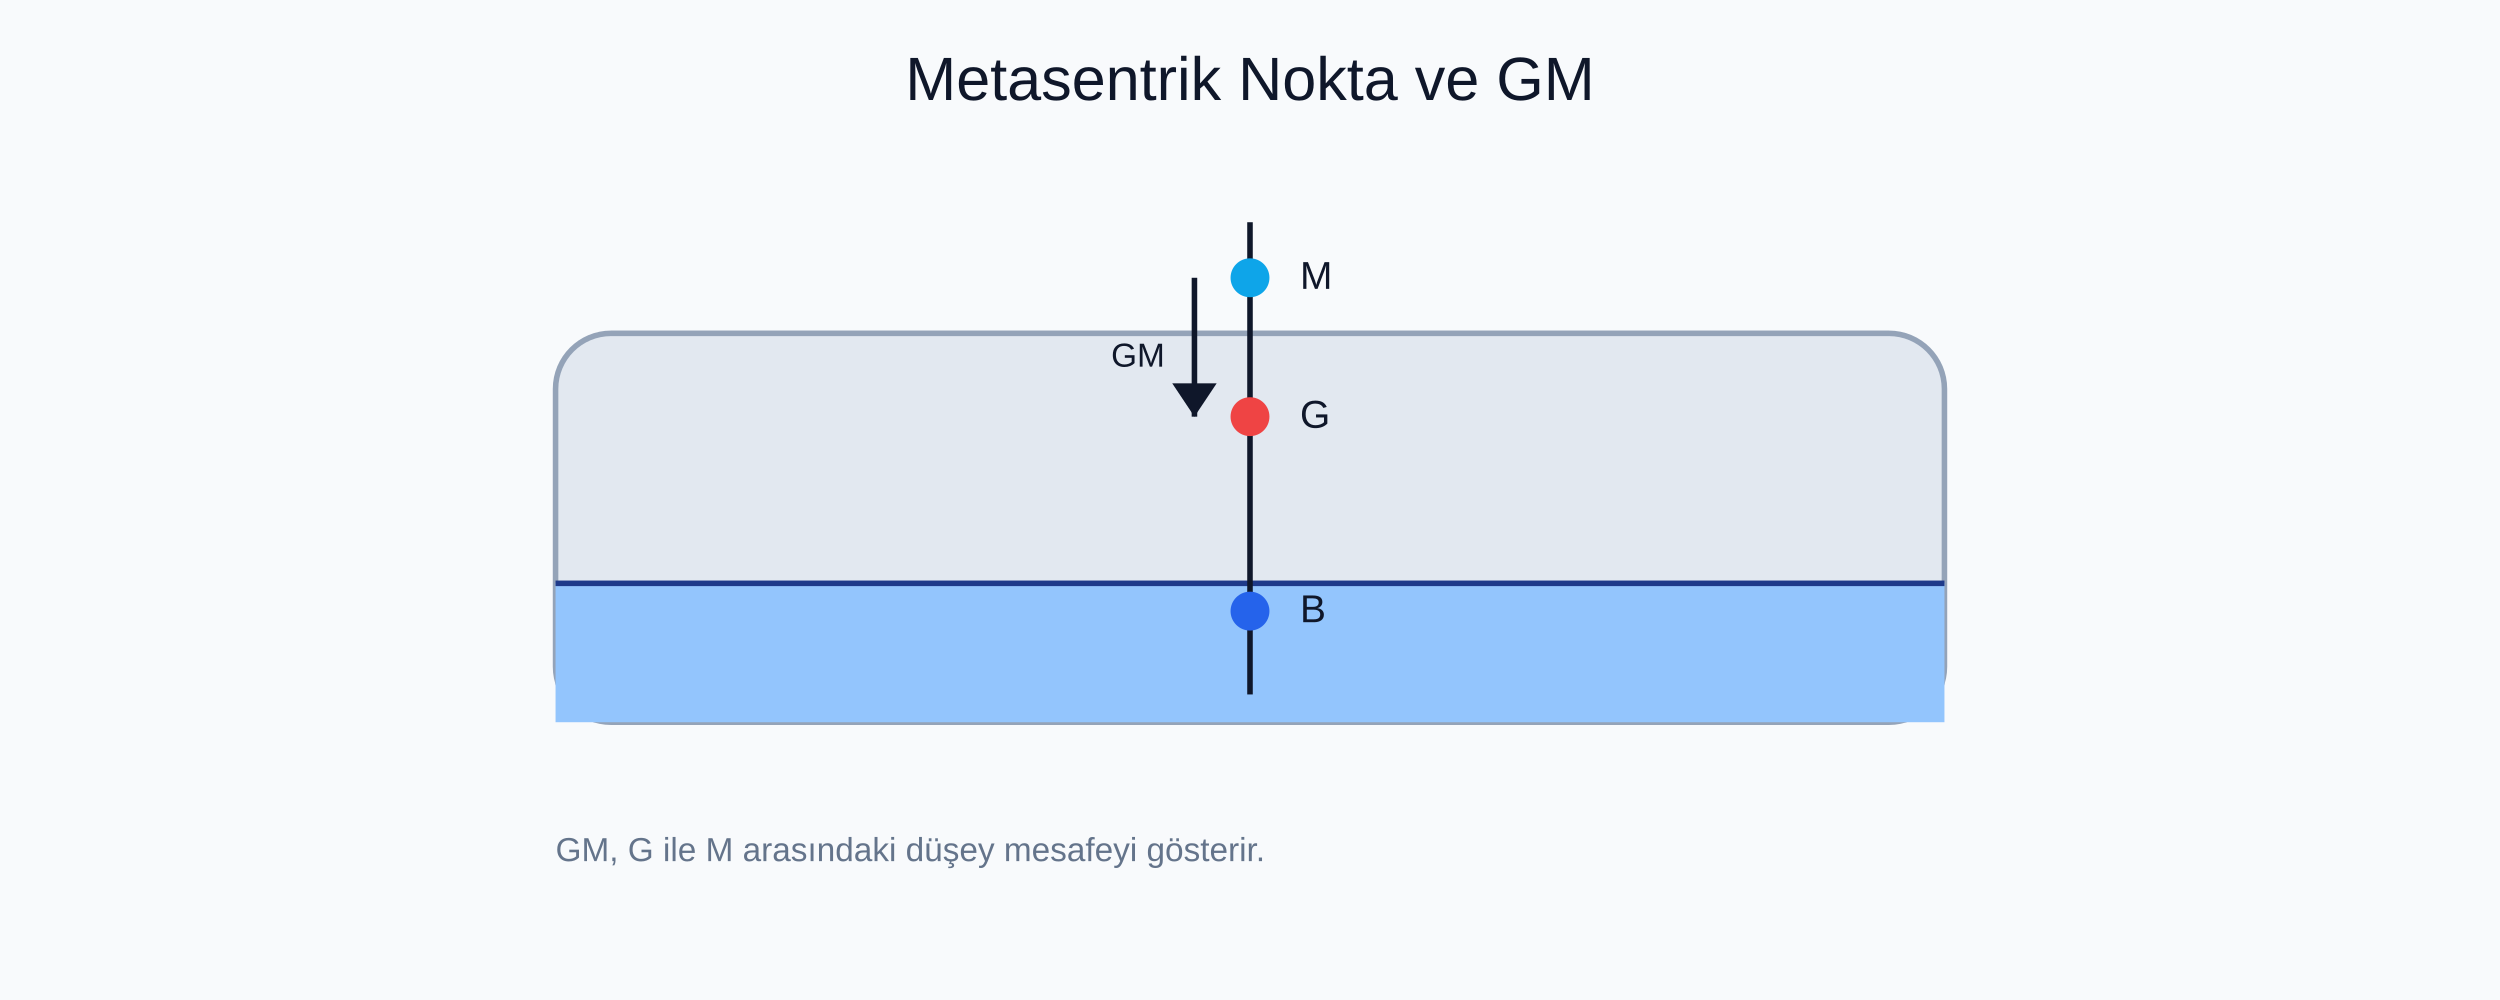
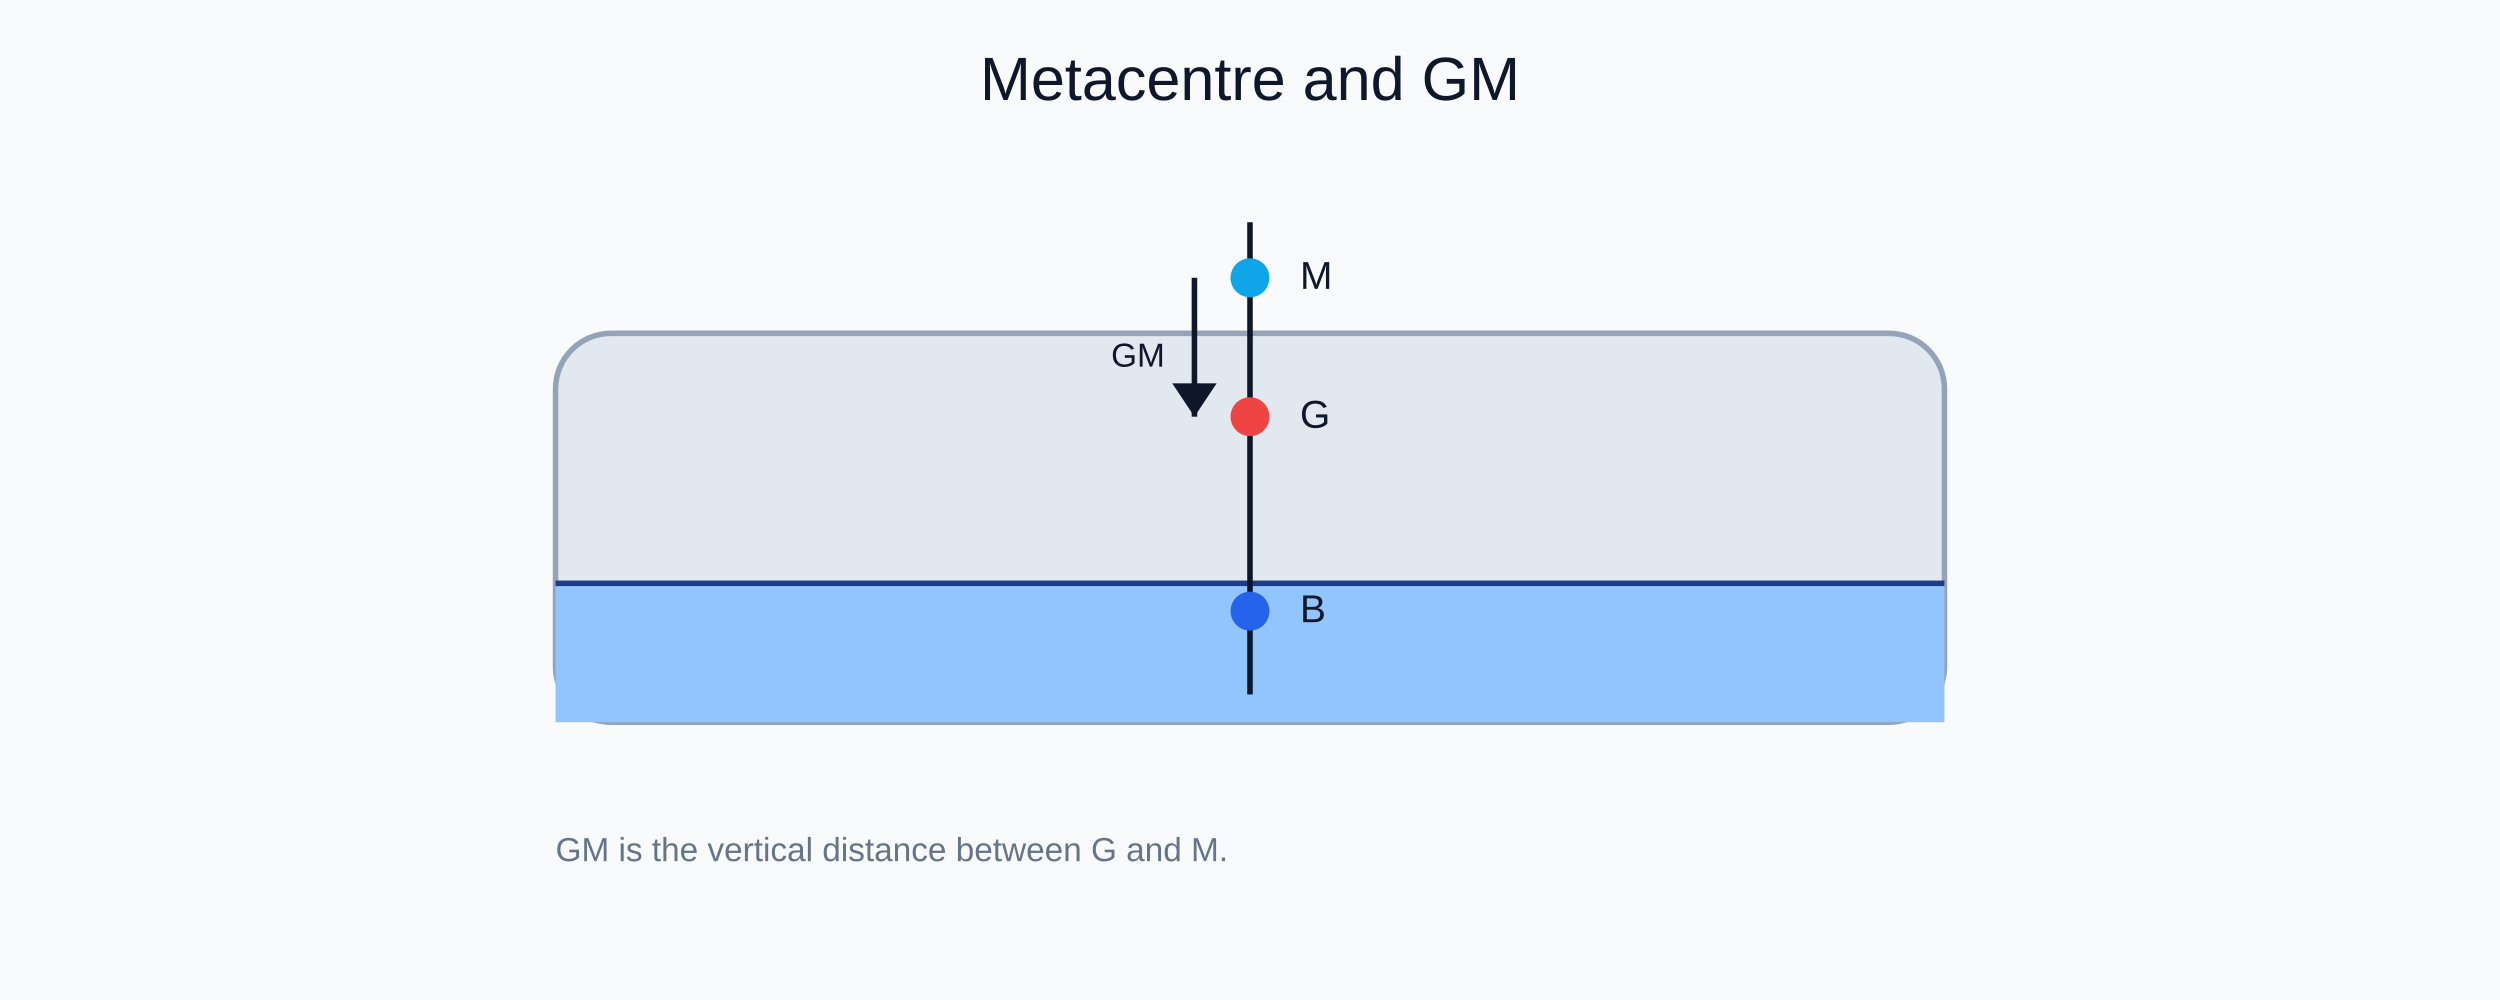
<svg xmlns="http://www.w3.org/2000/svg" width="900" height="360" viewBox="0 0 900 360">
  <rect width="900" height="360" fill="#f8fafc" />
-   <text x="450" y="36" text-anchor="middle" font-size="22" font-family="Arial" fill="#0f172a">Metasentrik Nokta ve GM</text>
+   <text x="450" y="36" text-anchor="middle" font-size="22" font-family="Arial" fill="#0f172a">Metacentre and GM</text>
  <rect x="200" y="120" width="500" height="140" rx="20" fill="#e2e8f0" stroke="#94a3b8" stroke-width="2" />
  <rect x="200" y="210" width="500" height="50" fill="#93c5fd" />
  <line x1="200" y1="210" x2="700" y2="210" stroke="#1e3a8a" stroke-width="2" />
  <line x1="450" y1="80" x2="450" y2="250" stroke="#0f172a" stroke-width="2" />
  <circle cx="450" cy="100" r="7" fill="#0ea5e9" />
  <text x="468" y="104" font-size="14" font-family="Arial" fill="#0f172a">M</text>
  <circle cx="450" cy="150" r="7" fill="#ef4444" />
  <text x="468" y="154" font-size="14" font-family="Arial" fill="#0f172a">G</text>
  <circle cx="450" cy="220" r="7" fill="#2563eb" />
  <text x="468" y="224" font-size="14" font-family="Arial" fill="#0f172a">B</text>
  <path d="M430 100 L430 150" stroke="#0f172a" stroke-width="2" />
  <path d="M430 150 L422 138 L438 138 Z" fill="#0f172a" />
  <text x="400" y="132" font-size="12" font-family="Arial" fill="#0f172a">GM</text>
-   <text x="200" y="310" font-size="12" font-family="Arial" fill="#64748b">GM, G ile M arasındaki düşey mesafeyi gösterir.</text>
+   <text x="200" y="310" font-size="12" font-family="Arial" fill="#64748b">GM is the vertical distance between G and M.</text>
</svg>
